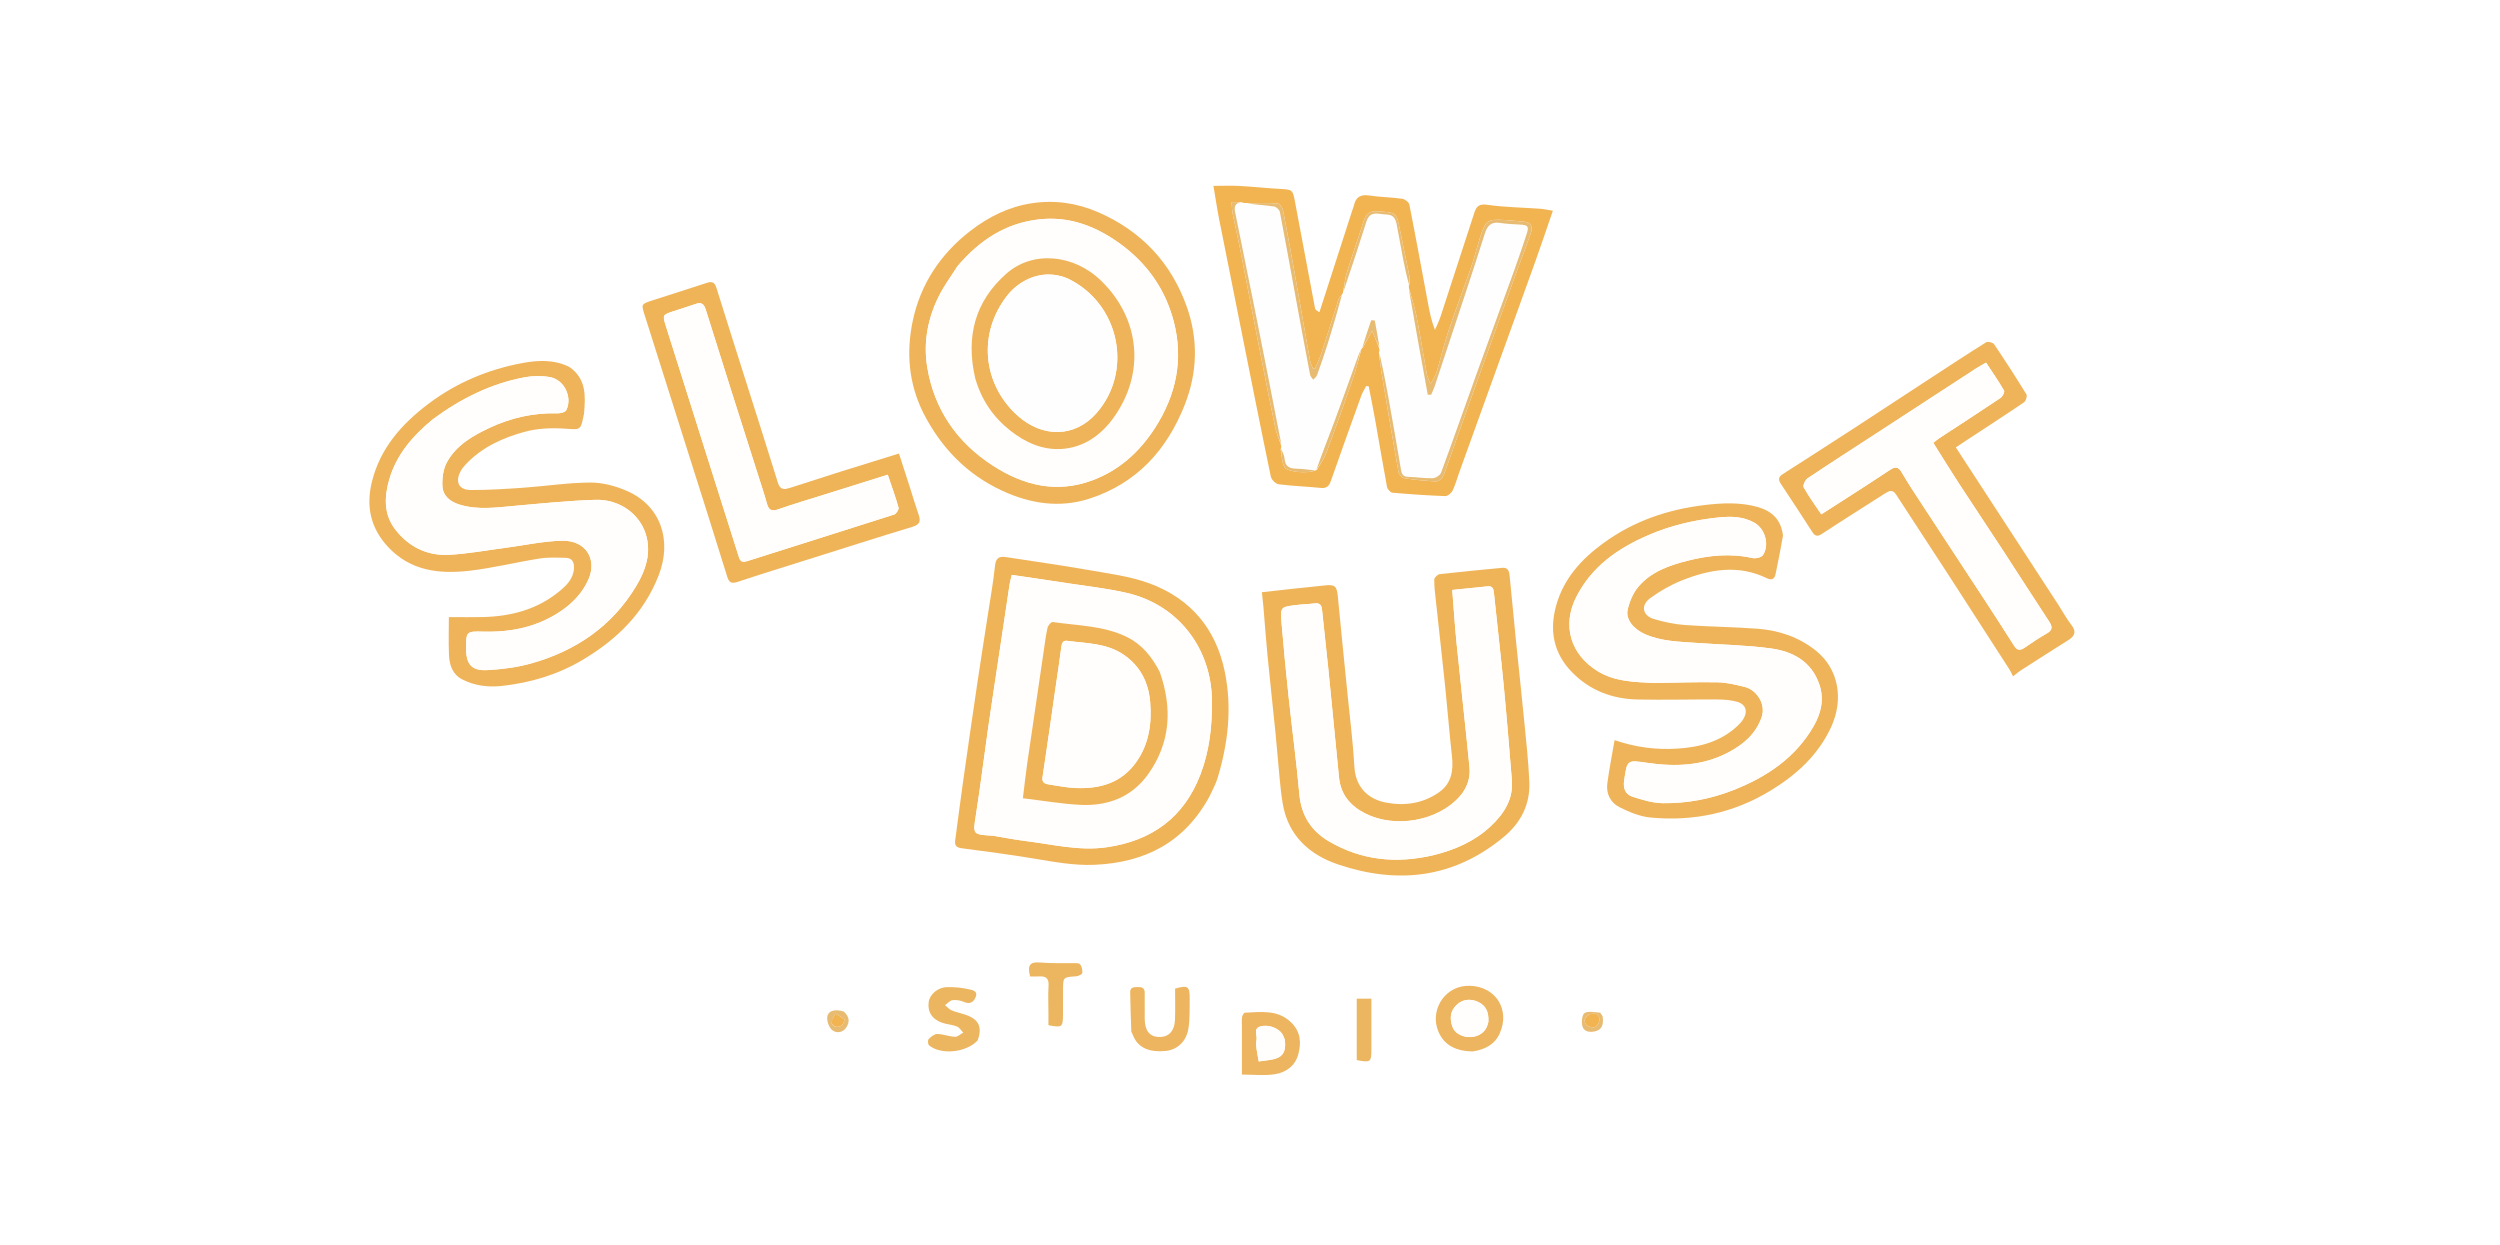
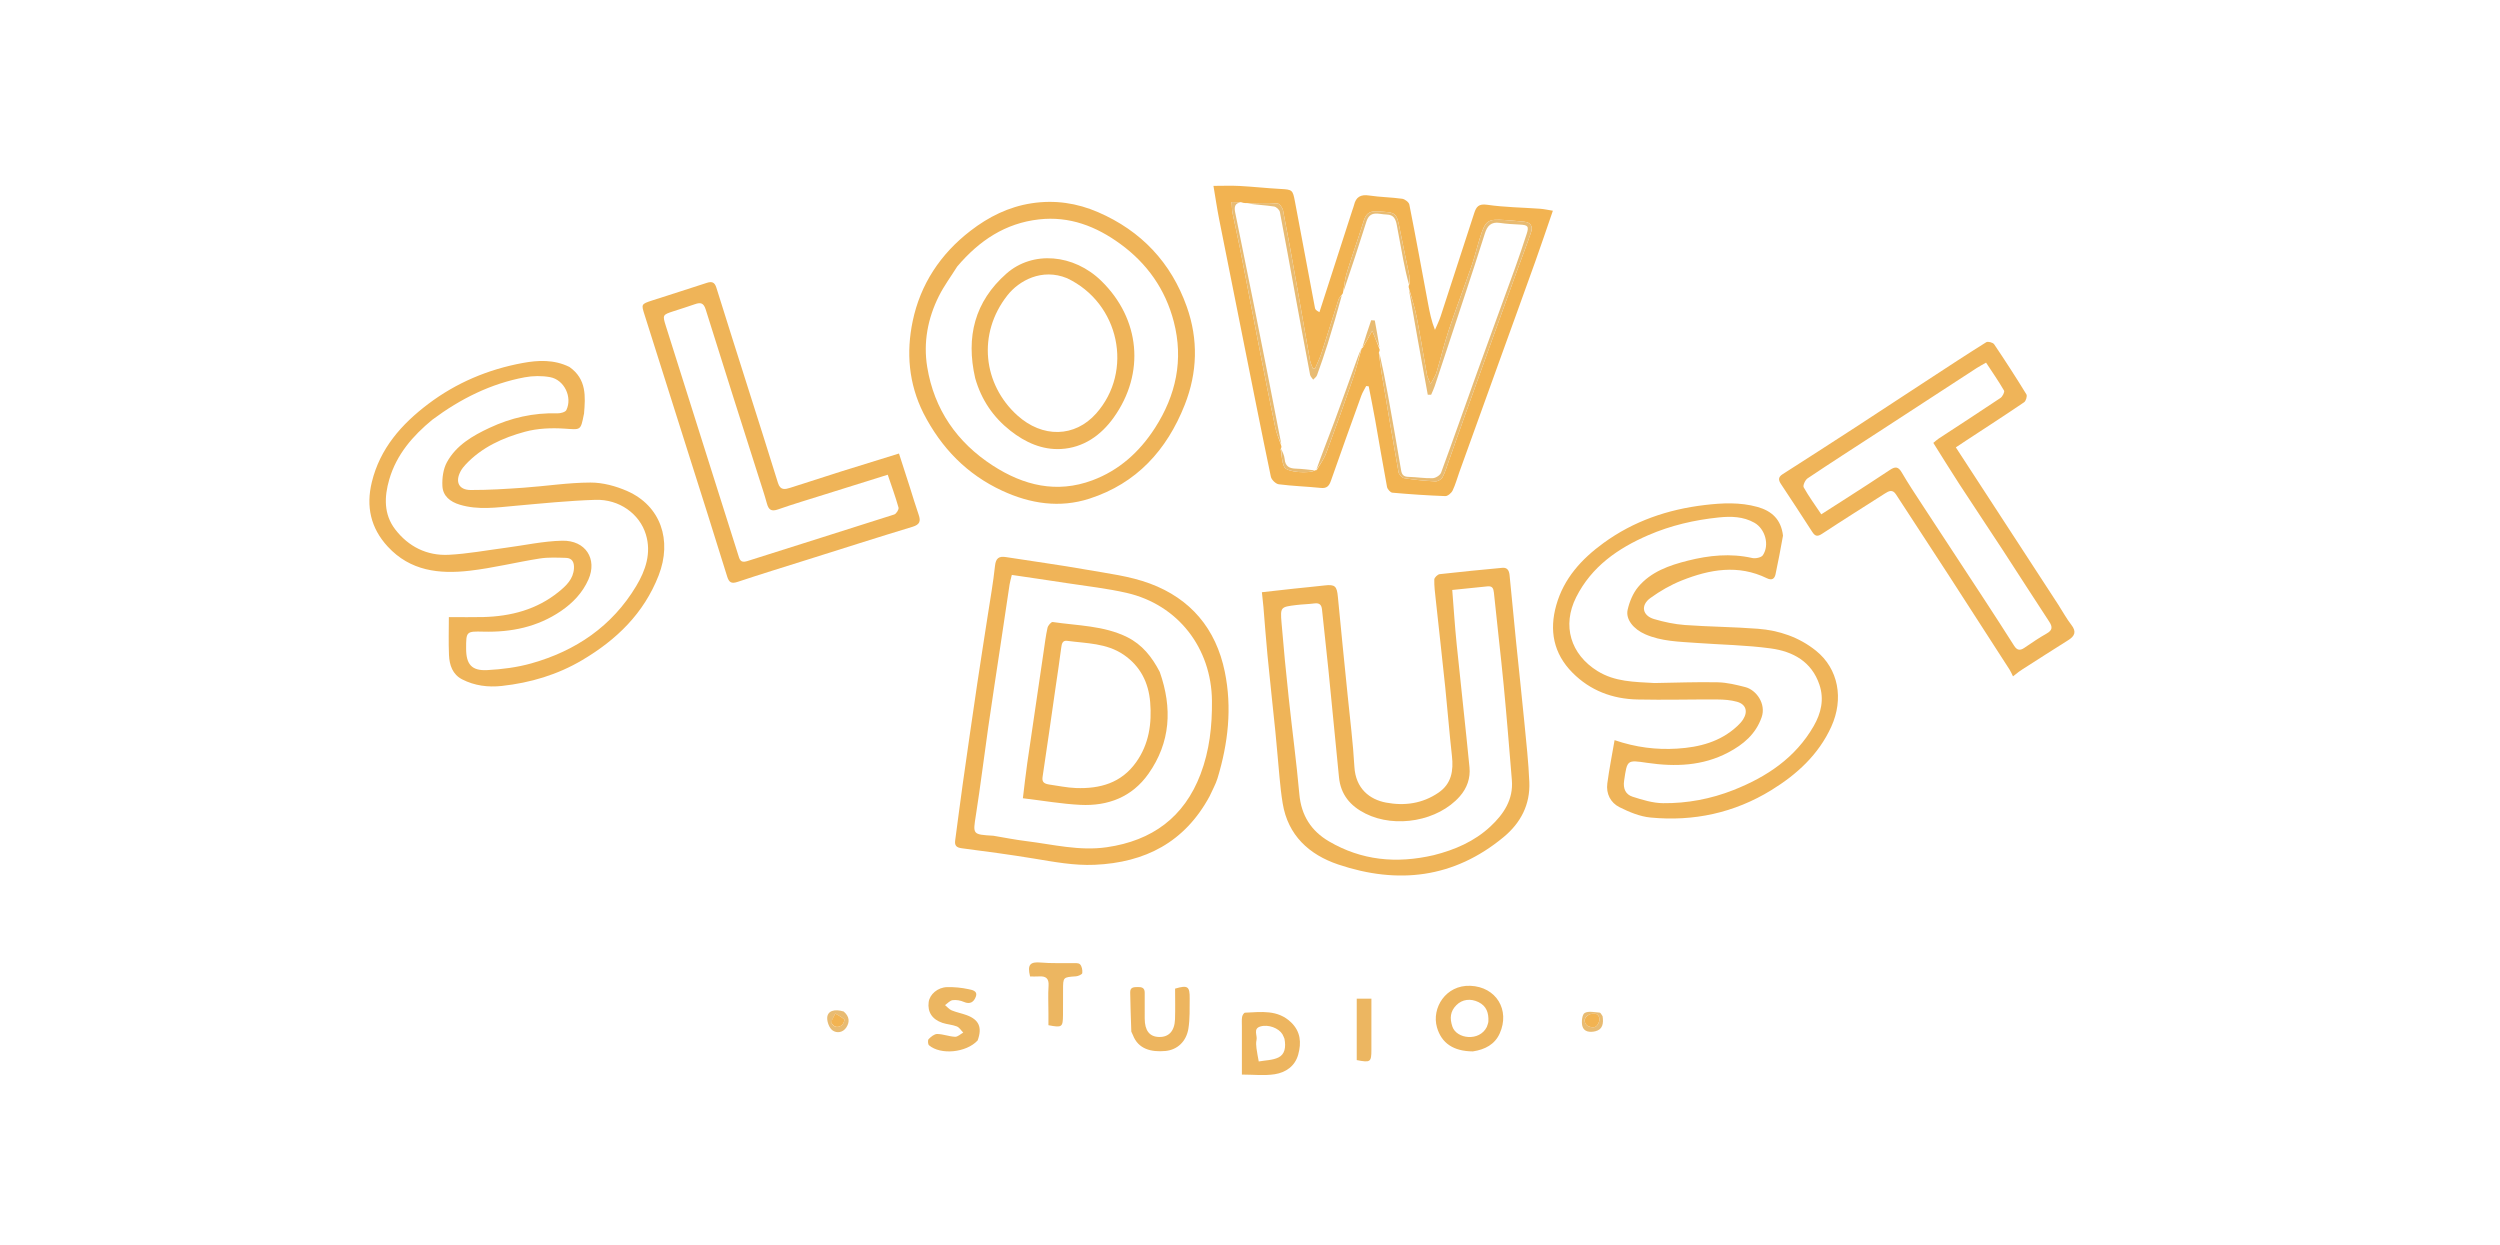
<svg xmlns="http://www.w3.org/2000/svg" version="1.1" id="Layer_1" x="0px" y="0px" width="1500" viewBox="0 0 1500 747" enable-background="new 0 0 1500 747" xml:space="preserve" height="747">
  <path fill="#F2B351" opacity="1" stroke="none" d=" M811.359,126.28   C811.784,124.956 812.185,124.031 812.411,123.066   C813.566,118.14 816.432,116.535 821.516,117.306   C828.064,118.299 834.753,118.343 841.317,119.258   C842.927,119.482 845.32,121.298 845.604,122.729   C849.533,142.547 853.148,162.427 856.862,182.287   C857.828,187.456 858.868,192.611 860.974,197.933   C862.111,195.251 863.447,192.634 864.352,189.875   C871.127,169.227 877.822,148.552 884.527,127.881   C885.76,124.078 887.179,122.119 892.282,122.86   C902.755,124.382 913.433,124.474 924.02,125.246   C926.399,125.419 928.751,125.965 931.722,126.435   C928.06,137.045 924.756,146.913 921.252,156.71   C914.16,176.545 906.955,196.34 899.804,216.154   C891.749,238.474 883.699,260.796 875.657,283.121   C874.31,286.863 873.289,290.757 871.566,294.313   C870.827,295.836 868.64,297.713 867.174,297.66   C856.571,297.28 845.974,296.553 835.404,295.61   C834.211,295.503 832.47,293.503 832.215,292.149   C829.705,278.8 827.497,265.395 825.116,252.022   C823.914,245.268 822.532,238.546 821.231,231.81   C820.724,231.742 820.216,231.675 819.708,231.607   C818.72,233.54 817.511,235.392 816.779,237.417   C810.635,254.413 804.521,271.421 798.55,288.478   C797.468,291.568 796.105,293.125 792.519,292.758   C784.109,291.899 775.631,291.649 767.255,290.569   C765.46,290.337 762.902,287.861 762.521,286.038   C756.697,258.141 751.174,230.181 745.586,202.234   C740.87,178.65 736.121,155.072 731.476,131.474   C730.201,124.995 729.246,118.454 728.073,111.523   C733.583,111.523 738.69,111.301 743.771,111.574   C751.894,112.01 759.992,112.923 768.116,113.356   C775.395,113.743 775.654,113.865 776.974,120.962   C780.943,142.295 784.964,163.619 789.01,184.938   C789.148,185.667 789.759,186.305 791.655,187.316   C798.188,167.098 804.721,146.88 811.359,126.28  M817.627,208.687   C819.488,205.368 821.348,202.048 823.335,198.503   C825.097,202.811 826.377,205.94 827.803,209.72   C827.804,210.165 827.804,210.61 827.301,211.638   C827.87,215.862 828.325,220.105 829.026,224.306   C832.308,243.963 835.598,263.619 839.104,283.236   C839.362,284.677 841.209,286.715 842.562,286.93   C848.749,287.912 855.015,288.527 861.274,288.831   C862.705,288.901 864.894,287.568 865.566,286.274   C867.211,283.105 868.201,279.592 869.406,276.2   C872.676,267.003 875.894,257.788 879.182,248.598   C884.47,233.814 889.79,219.043 895.11,204.27   C900.088,190.443 905.063,176.615 910.077,162.801   C912.925,154.955 915.998,147.188 918.664,139.282   C919.809,135.886 918.463,133.376 914.488,133.015   C910.699,132.672 906.914,132.284 903.12,132.026   C892.614,131.312 891.356,132.123 888.118,142.214   C886.297,147.889 884.951,153.723 883.002,159.351   C878.523,172.285 873.599,185.067 869.257,198.045   C866.441,206.459 864.413,215.133 861.849,223.635   C861.251,225.619 859.913,227.379 858.325,230.345   C857.199,227.526 856.421,226.235 856.171,224.848   C854.055,213.14 852.207,201.38 849.911,189.707   C848.797,184.039 846.897,178.526 845.193,172.3   C845.165,171.86 845.137,171.42 845.638,170.422   C845.655,168.791 845.953,167.105 845.644,165.538   C843.893,156.651 841.883,147.814 840.176,138.919   C837.913,127.13 837.976,127.491 826.315,126.818   C821.148,126.52 819.435,128.627 818.11,132.889   C814.947,143.059 811.347,153.094 808.19,163.266   C807.017,167.045 806.591,171.056 805.796,175.63   C805.681,176.058 805.566,176.486 804.819,177.113   C804.216,178.037 803.374,178.885 803.047,179.899   C799.618,190.558 796.337,201.265 792.86,211.907   C791.832,215.054 790.312,218.04 789.018,221.099   C788.585,221.088 788.152,221.077 787.719,221.065   C787.144,219.488 786.325,217.955 786.033,216.327   C783.163,200.307 780.414,184.265 777.563,168.241   C775.078,154.273 772.589,140.305 769.866,126.383   C769.544,124.739 767.823,122.195 766.594,122.1   C760.444,121.626 754.241,121.829 747.284,121.848   C746.513,121.8 745.743,121.751 744.36,121.245   C742.763,121.245 741.167,121.245 738.953,121.245   C739.156,123.76 739.122,125.893 739.531,127.937   C740.923,134.906 742.573,141.824 743.941,148.797   C748.012,169.544 751.962,190.316 756.025,211.065   C759.01,226.308 762.008,241.55 765.207,256.75   C765.949,260.278 767.531,263.63 768.841,267.707   C768.861,268.143 768.881,268.579 768.375,269.544   C769.051,273.15 769.051,277.081 770.593,280.268   C772.096,283.376 785.481,284.358 789.204,282.162   C789.204,282.162 789.376,282.161 790.056,282.061   C791.999,278.611 794.43,275.344 795.799,271.679   C801.286,256.985 806.552,242.205 811.671,227.378   C813.749,221.357 815.243,215.133 817,209   C817,209 817.003,209.002 817.627,208.687  z" />
  <path fill="#EFB459" opacity="1" stroke="none" d=" M1069.798,321.386   C1068.328,329.428 1066.957,337.051 1065.307,344.613   C1064.731,347.255 1063.144,348.413 1060.135,346.945   C1042.94,338.555 1025.836,341.604 1009.112,348.263   C1002.446,350.917 996.012,354.611 990.202,358.835   C984.21,363.19 985.444,369.394 992.463,371.449   C998.46,373.204 1004.71,374.552 1010.926,375.004   C1025.503,376.063 1040.154,376.135 1054.724,377.257   C1067.515,378.241 1079.466,382.296 1089.609,390.449   C1102.995,401.21 1106.433,419.239 1098.746,436.078   C1091.075,452.882 1078.052,464.711 1062.743,474.12   C1040.528,487.774 1016.101,493.006 990.266,490.515   C983.904,489.902 977.484,487.211 971.679,484.302   C966.328,481.621 963.572,476.243 964.389,470.059   C965.51,461.568 967.197,453.153 968.748,444.086   C981.537,448.448 993.814,449.95 1006.304,449.172   C1019.654,448.34 1032.203,445.109 1042.357,435.669   C1043.673,434.445 1044.956,433.095 1045.903,431.584   C1048.875,426.847 1047.563,422.566 1042.215,421.064   C1038.448,420.006 1034.37,419.711 1030.426,419.687   C1014.434,419.592 998.433,420.049 982.448,419.696   C967.501,419.365 954.137,414.385 943.435,403.561   C932.078,392.076 929.471,378.284 933.761,363.095   C938.297,347.035 948.901,335.429 962.072,325.835   C980.205,312.627 1000.648,305.652 1022.771,303.024   C1033.401,301.762 1043.953,301.251 1054.418,304.148   C1063.06,306.541 1068.678,311.67 1069.798,321.386  M992.696,409.82   C1005.344,409.624 1017.999,409.113 1030.637,409.379   C1036.182,409.496 1041.778,410.875 1047.2,412.265   C1053.694,413.93 1059.825,422.232 1056.973,430.384   C1053.428,440.517 1045.982,446.716 1036.94,451.488   C1021.535,459.619 1005.102,460.156 988.37,457.713   C976.15,455.929 976.337,455.787 974.465,468.446   C973.76,473.215 975.388,476.694 979.528,478.021   C985.448,479.918 991.682,481.842 997.801,481.908   C1012.322,482.063 1026.57,479.372 1040.111,474.016   C1059.998,466.15 1077.241,454.722 1088.212,435.65   C1092.669,427.903 1094.621,419.611 1091.636,410.772   C1086.945,396.88 1075.711,390.878 1062.557,389.067   C1047.791,387.033 1032.774,386.84 1017.873,385.752   C1007.453,384.99 996.911,384.858 987.086,380.546   C980.131,377.494 975.283,371.609 976.581,365.875   C977.67,361.063 979.752,355.969 982.866,352.224   C990.525,343.016 1001.631,339.174 1012.777,336.372   C1025.405,333.199 1038.285,331.858 1051.315,334.802   C1053.29,335.248 1056.753,334.549 1057.704,333.144   C1061.852,327.019 1059.115,317.302 1052.626,313.638   C1045.946,309.866 1038.589,309.713 1031.275,310.466   C1016.675,311.969 1002.452,315.259 988.952,321.112   C970.727,329.013 954.99,339.908 945.714,358.291   C937.097,375.368 942.371,392.677 958.558,402.671   C968.94,409.08 980.328,409.122 992.696,409.82  z" />
  <path fill="#EFB459" opacity="1" stroke="none" d=" M341.663,220.174   C352.041,227.482 351.279,237.878 350.408,248.305   C350.395,248.468 350.307,248.623 350.275,248.786   C348.362,258.534 348.409,257.817 338.639,257.178   C330.807,256.667 322.525,256.999 315.008,259.039   C301.708,262.65 289.096,268.318 279.354,278.733   C278.233,279.932 277.169,281.257 276.393,282.695   C272.947,289.084 275.255,293.978 282.424,294.005   C293.031,294.044 303.655,293.363 314.245,292.618   C327.613,291.678 340.952,289.565 354.308,289.531   C361.688,289.512 369.547,291.641 376.372,294.655   C396.405,303.502 403.413,324.136 395.185,345.265   C386.302,368.073 369.964,383.817 349.454,395.995   C334.499,404.874 318.224,409.686 301.069,411.569   C292.876,412.468 284.752,411.448 277.307,407.624   C271.49,404.636 269.649,399.008 269.394,393.022   C269.063,385.274 269.313,377.501 269.313,370.259   C277.105,370.259 283.504,370.397 289.896,370.233   C306.549,369.803 322.087,365.775 335.265,355.062   C339.736,351.427 344.031,347.404 344.384,340.954   C344.575,337.458 343.368,334.833 339.599,334.722   C334.341,334.568 328.977,334.296 323.821,335.108   C309.753,337.325 295.854,340.819 281.731,342.443   C263.597,344.528 246.17,342.634 232.65,327.964   C222.325,316.762 219.571,303.832 223.082,289.321   C227.988,269.046 240.962,254.432 257.028,242.312   C273.831,229.637 292.915,221.613 313.541,217.806   C322.768,216.102 332.366,215.583 341.663,220.174  M259.393,251.839   C247.651,261.52 237.924,272.682 233.561,287.654   C230.508,298.13 230.202,308.639 237.142,317.659   C245.093,327.993 256.172,333.534 269.23,332.879   C280.621,332.307 291.936,330.171 303.28,328.688   C314.615,327.206 325.922,324.678 337.282,324.421   C351.375,324.102 358.502,335.408 353.048,347.726   C349.521,355.691 343.664,361.814 336.538,366.657   C322.516,376.188 306.813,379.417 290.074,378.986   C279.689,378.718 279.683,378.944 279.676,389.138   C279.669,398.561 282.974,402.575 292.377,402.062   C301.236,401.578 310.26,400.434 318.776,398.036   C345.47,390.517 367.271,375.748 381.729,351.627   C387.353,342.244 390.937,331.855 387.519,320.646   C383.748,308.279 371.541,299.451 357.228,299.905   C341.145,300.415 325.089,302.057 309.047,303.493   C297.957,304.486 286.938,306.131 275.92,302.83   C270.096,301.086 265.728,297.618 265.439,291.602   C265.211,286.855 265.92,281.404 268.152,277.329   C273.726,267.154 283.536,261.461 293.737,256.693   C306.57,250.695 320.052,247.576 334.319,248.013   C336.19,248.07 339.2,247.309 339.817,246.028   C343.552,238.275 338.548,227.845 330.042,226.288   C325.095,225.382 319.689,225.462 314.734,226.395   C294.472,230.211 276.426,239.161 259.393,251.839  z" />
  <path fill="#EFB458" opacity="1" stroke="none" d=" M765.221,438.953   C763.614,423.342 761.964,408.204 760.484,393.05   C759.549,383.465 758.88,373.855 758.064,364.258   C757.828,361.489 757.495,358.729 757.14,355.333   C763.717,354.597 770.068,353.866 776.425,353.181   C782.508,352.525 788.605,351.986 794.682,351.271   C801.011,350.526 802.129,351.677 802.719,358.024   C804.559,377.831 806.648,397.616 808.612,417.412   C810.02,431.602 811.84,445.771 812.631,459.997   C813.366,473.225 821.872,479.722 831.613,481.553   C842.803,483.656 853.469,482.151 863.047,475.63   C870.944,470.255 872.157,462.413 871.161,453.56   C869.623,439.885 868.573,426.156 867.154,412.467   C865.326,394.827 863.321,377.206 861.43,359.573   C861.007,355.62 860.472,351.642 860.573,347.69   C860.602,346.554 862.578,344.635 863.825,344.491   C876.338,343.05 888.883,341.884 901.423,340.688   C904.507,340.394 905.484,342.513 905.735,345.016   C907.076,358.365 908.305,371.725 909.65,385.074   C911.278,401.235 913.062,417.38 914.628,433.547   C915.78,445.432 917.103,457.323 917.597,469.243   C918.155,482.698 912.499,493.686 902.177,502.24   C872.317,526.983 838.716,530.727 802.971,518.707   C785.505,512.833 772.754,501.229 769.603,481.983   C767.919,471.696 767.367,461.224 766.322,450.834   C765.939,447.032 765.607,443.225 765.221,438.953  M860.314,513.079   C872.896,509.899 884.611,504.868 894.207,495.935   C902.228,488.468 908.083,479.726 907.118,468.031   C905.548,449.022 904.035,430.007 902.204,411.023   C900.421,392.537 898.21,374.092 896.345,355.613   C896.076,352.943 895.361,351.521 892.508,351.816   C885.634,352.526 878.759,353.22 871.347,353.976   C872.237,365.085 872.899,375.649 873.963,386.172   C876.465,410.919 879.279,435.635 881.692,460.39   C882.323,466.869 880.253,472.856 875.832,477.87   C862.867,492.575 837.359,497.185 819.309,488.16   C810.181,483.596 804.393,476.756 803.387,466.287   C801.323,444.82 799.215,423.357 797.052,401.9   C795.837,389.847 794.434,377.812 793.209,365.76   C792.91,362.814 791.638,361.663 788.64,362.052   C785.018,362.521 781.344,362.579 777.718,363.025   C768.404,364.17 768.151,364.238 768.914,373.6   C770.141,388.642 771.628,403.665 773.226,418.672   C775.28,437.965 777.885,457.205 779.611,476.525   C780.747,489.252 786.705,498.57 797.377,504.818   C816.841,516.214 837.71,518.35 860.314,513.079  z" />
  <path fill="#EFB459" opacity="1" stroke="none" d=" M1235.031,362.917   C1237.74,367.13 1239.966,371.26 1242.807,374.912   C1245.982,378.993 1244.926,381.6 1240.959,384.087   C1231.835,389.806 1222.783,395.641 1213.708,401.438   C1212.179,402.416 1210.681,403.443 1207.793,405.81   C1207.121,404.471 1206.566,403.057 1205.76,401.805   C1193.745,383.127 1181.729,364.45 1169.645,345.816   C1159.006,329.41 1148.26,313.073 1137.613,296.672   C1135.507,293.428 1133.32,294.578 1130.891,296.134   C1118.322,304.183 1105.656,312.085 1093.198,320.302   C1090.285,322.224 1088.954,321.637 1087.276,319.022   C1081.1,309.4 1074.81,299.851 1068.507,290.311   C1066.954,287.96 1066.924,286.213 1069.545,284.539   C1083.926,275.352 1098.276,266.117 1112.584,256.818   C1127.442,247.162 1142.233,237.402 1157.069,227.711   C1168.591,220.184 1180.089,212.616 1191.759,205.326   C1192.749,204.707 1195.767,205.503 1196.482,206.561   C1203.156,216.439 1209.621,226.462 1215.849,236.626   C1216.45,237.606 1215.567,240.6 1214.477,241.341   C1202.976,249.161 1191.293,256.712 1179.662,264.341   C1177.741,265.601 1175.831,266.877 1173.496,268.425   C1194.065,300.021 1214.442,331.322 1235.031,362.917  M1107.567,299.125   C1116.364,293.427 1125.226,287.826 1133.923,281.977   C1137.078,279.854 1138.945,279.863 1141.027,283.437   C1144.953,290.178 1149.291,296.683 1153.562,303.218   C1165.913,322.115 1178.337,340.964 1190.689,359.861   C1196.674,369.016 1202.608,378.205 1208.465,387.442   C1210.175,390.139 1211.952,390.517 1214.584,388.724   C1218.972,385.733 1223.371,382.721 1227.99,380.115   C1231.537,378.114 1231.614,376.158 1229.508,372.958   C1220.112,358.678 1210.939,344.251 1201.595,329.937   C1192.971,316.724 1184.172,303.625 1175.565,290.401   C1170.317,282.337 1165.286,274.131 1159.998,265.737   C1161.227,264.74 1162.166,263.833 1163.239,263.13   C1175.599,255.024 1188.021,247.01 1200.291,238.769   C1201.516,237.946 1202.9,235.179 1202.42,234.349   C1199.137,228.67 1195.376,223.267 1191.64,217.579   C1189.426,218.852 1187.658,219.76 1186,220.838   C1166.22,233.693 1146.459,246.577 1126.687,259.445   C1112.62,268.599 1098.488,277.658 1084.552,287.008   C1083.12,287.968 1081.61,291.306 1082.211,292.385   C1085.255,297.849 1088.986,302.931 1092.771,308.589   C1097.8,305.356 1102.368,302.419 1107.567,299.125  z" />
  <path fill="#EFB458" opacity="1" stroke="none" d=" M412.576,270.547   C403.876,243.132 395.355,216.075 386.784,189.034   C384.728,182.55 384.618,182.469 391.294,180.278   C402.164,176.71 413.117,173.39 423.965,169.756   C427.225,168.663 428.809,169.349 429.843,172.667   C436.055,192.602 442.398,212.495 448.697,232.402   C454.751,251.531 460.885,270.636 466.799,289.808   C468.205,294.364 471.091,293.64 474.226,292.648   C484.497,289.396 494.728,286.016 505.003,282.775   C516.183,279.249 527.394,275.823 539.386,272.108   C541.665,279.166 543.79,285.71 545.889,292.263   C547.661,297.79 549.279,303.371 551.197,308.846   C552.568,312.758 551.847,314.765 547.488,316.086   C526.242,322.528 505.095,329.296 483.917,335.965   C470.158,340.298 456.364,344.53 442.68,349.091   C438.97,350.327 437.454,349.652 436.286,345.873   C428.551,320.85 420.609,295.891 412.576,270.547  M494.365,296.818   C485.185,299.726 475.937,302.437 466.858,305.631   C462.842,307.043 461.182,305.929 460.139,302.094   C458.662,296.661 456.846,291.32 455.142,285.951   C444.541,252.547 433.849,219.171 423.429,185.71   C422.141,181.574 420.23,181.355 416.866,182.546   C412.638,184.043 408.34,185.342 404.079,186.744   C397.565,188.886 397.42,188.939 399.522,195.636   C408.768,225.089 418.105,254.514 427.412,283.948   C432.568,300.253 437.723,316.559 442.896,332.86   C443.704,335.408 444.135,338 448.209,336.7   C477.633,327.31 507.126,318.136 536.535,308.696   C537.771,308.299 539.423,305.667 539.116,304.569   C537.298,298.059 534.959,291.694 532.644,284.834   C519.8,288.87 507.469,292.746 494.365,296.818  z" />
  <path fill="#F0B458" opacity="1" stroke="none" d=" M725.744,477.776   C710.789,505.404 687.079,517.55 656.816,518.879   C644.428,519.422 632.436,517.131 620.336,515.136   C605.972,512.769 591.533,510.836 577.094,508.962   C573.853,508.542 572.678,507.375 573.112,504.207   C574.641,493.044 576.019,481.859 577.598,470.704   C580.452,450.543 583.362,430.389 586.341,410.247   C588.352,396.652 590.534,383.082 592.614,369.498   C594.141,359.523 595.933,349.574 596.997,339.549   C597.499,334.824 599.376,333.588 603.672,334.266   C619.7,336.795 635.793,338.953 651.766,341.785   C664.604,344.061 677.855,345.63 689.95,350.127   C714.336,359.194 729.569,377.197 734.874,403.037   C739.33,424.741 736.867,446.007 730.519,466.959   C729.42,470.585 727.451,473.947 725.744,477.776  M596.026,501.448   C602.553,502.532 609.052,503.848 615.614,504.655   C631.707,506.634 647.596,510.726 664.091,508.336   C691.274,504.398 710.498,490.373 720.329,464.505   C725.698,450.38 727.328,435.583 727.174,420.455   C726.853,388.83 706.845,362.845 676.045,355.746   C664.287,353.036 652.201,351.738 640.25,349.888   C629.327,348.196 618.385,346.628 607.091,344.952   C606.557,347.193 606.018,348.911 605.751,350.67   C603.883,362.953 602.077,375.246 600.239,387.534   C597.814,403.754 595.303,419.961 592.968,436.193   C590.444,453.744 588.313,471.355 585.568,488.871   C583.708,500.744 583.367,500.691 596.026,501.448  z" />
  <path fill="#EFB459" opacity="1" stroke="none" d=" M554.091,247.968   C545.126,230.081 543.707,211.353 547.614,192.684   C552.24,170.58 564.221,152.418 582.259,138.508   C593.19,130.077 605.148,124.089 618.999,121.963   C632.903,119.829 646.202,121.818 658.902,127.329   C684.726,138.535 702.662,157.523 712.072,184.039   C719.04,203.675 718.5,223.517 710.825,242.942   C700.103,270.083 681.94,290.052 653.684,299.188   C635.813,304.967 618.194,302.246 601.346,294.448   C580.207,284.663 564.839,268.888 554.091,247.968  M574.337,159.894   C570.644,165.78 566.461,171.42 563.358,177.602   C556.627,191.015 553.916,205.545 556.338,220.265   C560.517,245.665 574.122,265.402 595.72,279.368   C614.184,291.306 633.991,296.164 655.385,288.206   C671.526,282.203 683.747,271.113 692.976,256.788   C705.622,237.158 710.216,215.894 704.27,192.993   C699.247,173.65 688.36,158.152 672.203,146.367   C657.628,135.736 641.653,129.569 623.323,131.647   C603.243,133.923 587.629,144.244 574.337,159.894  z" />
  <path fill="#EDB55F" opacity="1" stroke="none" d=" M883.715,630.843   C872.078,630.747 864.905,625.936 862.169,616.384   C858.875,604.88 867.402,590.888 882.22,591.482   C897.732,592.103 906.153,606.033 899.819,620.089   C896.872,626.63 891.072,629.729 883.715,630.843  M892.089,616.17   C892.416,615.061 892.977,613.963 893.031,612.841   C893.265,607.884 892.003,603.659 887.094,601.259   C882.384,598.956 877.35,599.52 873.796,603.115   C870.148,606.803 869.735,610.928 871.419,615.925   C873.957,623.463 887.69,625.045 892.089,616.17  z" />
  <path fill="#EDB55F" opacity="1" stroke="none" d=" M745.134,616.106   C745.15,613.796 744.97,611.937 745.259,610.154   C745.414,609.202 746.348,607.641 746.985,607.613   C756.69,607.196 766.642,605.657 774.683,613.447   C780.41,618.996 780.884,625.648 778.93,632.725   C776.988,639.76 771.431,643.492 764.871,644.532   C758.645,645.519 752.14,644.744 745.132,644.744   C745.132,635.098 745.132,625.843 745.134,616.106  M770.689,623.291   C770.289,622.381 769.979,621.415 769.471,620.569   C767.244,616.859 760.994,614.464 756.215,615.894   C751.658,617.258 754.558,621.251 753.913,623.993   C753.542,625.568 753.685,627.323 753.887,628.96   C754.214,631.615 754.78,634.24 755.245,636.878   C759.199,636.156 763.514,636.186 767.012,634.51   C770.93,632.633 771.643,628.32 770.689,623.291  z" />
  <path fill="#ECB661" opacity="1" stroke="none" d=" M586.573,624.282   C579.738,631.648 564.386,633.105 557.417,627.173   C556.72,626.581 556.575,624.086 557.183,623.468   C558.576,622.054 560.606,620.365 562.353,620.392   C565.922,620.446 569.458,621.914 573.04,622.071   C574.637,622.141 576.311,620.452 577.951,619.561   C576.682,618.288 575.631,616.47 574.098,615.861   C571.371,614.778 568.273,614.663 565.472,613.722   C559.272,611.638 556.44,607.195 557.201,601.285   C557.8,596.624 562.59,592.399 568.289,592.275   C572.554,592.183 576.919,592.586 581.078,593.501   C583.009,593.925 586.858,594.38 585.465,598.087   C584.329,601.111 582.088,602.824 578.329,601.152   C576.297,600.249 573.772,599.814 571.591,600.099   C569.968,600.311 568.54,602.018 567.025,603.059   C568.336,604.141 569.49,605.605 570.991,606.224   C573.883,607.417 577.024,607.993 579.97,609.074   C587.398,611.798 589.467,616.446 586.573,624.282  z" />
  <path fill="#EDB55F" opacity="1" stroke="none" d=" M678.787,618.961   C678.45,610.896 678.295,603.19 678.115,595.485   C678.039,592.252 680.286,592.285 682.541,592.227   C684.96,592.165 686.859,592.585 686.824,595.661   C686.765,600.82 686.803,605.981 686.827,611.14   C686.861,618.369 689.701,622.02 695.382,622.185   C701.269,622.357 704.771,618.651 705.009,611.513   C705.214,605.375 705.052,599.225 705.052,593.179   C712.677,590.947 713.902,591.77 713.814,599.226   C713.743,605.193 713.983,611.249 713.052,617.101   C711.809,624.906 706.378,629.944 699.202,630.592   C690.674,631.363 682.983,629.445 679.779,621.134   C679.541,620.515 679.234,619.924 678.787,618.961  z" />
  <path fill="#ECB661" opacity="1" stroke="none" d=" M629.061,607.916   C629.057,602.114 628.774,596.779 629.135,591.488   C629.448,586.898 627.394,585.573 623.312,585.854   C621.525,585.977 619.724,585.875 618.055,585.875   C616.266,578.745 618.084,576.933 624.598,577.531   C630.616,578.083 636.711,577.76 642.77,577.891   C644.555,577.93 646.937,577.569 647.957,578.537   C649.129,579.65 649.564,582.088 649.368,583.845   C649.278,584.652 646.954,585.698 645.585,585.794   C637.845,586.331 637.842,586.244 637.835,594.03   C637.831,599.014 637.842,603.997 637.801,608.981   C637.74,616.33 637.238,616.7 629.06,615.12   C629.06,612.959 629.06,610.681 629.061,607.916  z" />
  <path fill="#ECB661" opacity="1" stroke="none" d=" M822.844,609.057   C822.843,616.345 822.852,623.145 822.838,629.944   C822.823,637.264 822.29,637.666 814.042,636.053   C814.042,624.055 814.042,611.92 814.042,599.185   C817.099,599.185 819.74,599.185 822.844,599.185   C822.844,602.649 822.844,605.608 822.844,609.057  z" />
  <path fill="#E8BB72" opacity="1" stroke="none" d=" M506.216,606.907   C509.628,609.849 509.968,613.083 507.83,616.413   C505.768,619.626 502.051,620.054 499.535,618.242   C497.605,616.852 496.268,613.33 496.32,610.789   C496.405,606.622 500.551,605.133 506.216,606.907  M498.853,613.694   C500.319,616.617 502.71,616.718 505.027,615.196   C505.974,614.573 506.906,611.995 506.558,611.666   C505.024,610.215 503.021,609.259 501.188,608.124   C500.295,609.753 499.402,611.381 498.853,613.694  z" />
  <path fill="#E8BB72" opacity="1" stroke="none" d=" M961.551,609.719   C962.22,614.033 961.65,617.669 957.209,618.756   C954.099,619.517 950.299,619.258 949.383,615.536   C948.78,613.087 949.27,608.678 950.802,607.791   C953.089,606.466 956.732,607.375 959.784,607.567   C960.359,607.603 960.867,608.728 961.551,609.719  M953.386,608.83   C950.466,610.24 950.1,612.817 951.826,614.883   C952.813,616.064 955.786,616.755 957.149,616.123   C958.523,615.487 959.903,612.82 959.692,611.256   C959.312,608.426 956.991,607.354 953.386,608.83  z" />
-   <path fill="#FFFEFE" opacity="1" stroke="none" d=" M805.45,176.914   C805.566,176.486 805.681,176.058 806.109,175.088   C810.899,160.714 815.473,146.912 819.814,133.037   C822.044,125.911 827.368,128.644 831.994,128.718   C836.346,128.788 837.469,131.657 838.104,135.175   C839.334,141.999 840.585,148.819 841.91,155.624   C842.91,160.756 844.038,165.863 845.11,170.98   C845.137,171.42 845.165,171.86 845.188,173.032   C849.008,194.789 852.832,215.815 856.657,236.84   C857.332,236.846 858.006,236.852 858.681,236.858   C859.406,235.134 860.249,233.449 860.838,231.679   C866.859,213.59 872.862,195.495 878.822,177.385   C882.914,164.953 887.016,152.524 890.934,140.037   C892.367,135.472 894.713,132.966 899.87,133.738   C903.791,134.324 907.777,134.548 911.744,134.74   C916.781,134.984 917.5,135.736 915.988,140.387   C913.735,147.316 911.417,154.229 908.941,161.081   C901.391,181.972 893.694,202.81 886.163,223.708   C878.973,243.662 871.999,263.694 864.655,283.59   C864.074,285.164 861.374,286.857 859.603,286.919   C854.819,287.086 850.008,286.225 845.201,286.125   C842.315,286.065 841.132,285.023 840.655,282.164   C838.178,267.321 835.566,252.5 832.899,237.69   C831.297,228.794 829.509,219.932 827.805,211.055   C827.804,210.61 827.804,210.165 827.809,208.983   C826.835,202.925 825.856,197.605 824.876,192.285   C824.155,192.238 823.434,192.191 822.713,192.144   C820.81,197.764 818.906,203.383 817.003,209.002   C817.003,209.002 817,209 816.689,209.178   C815.452,211.983 814.546,214.618 813.599,217.237   C809.279,229.188 805.028,241.164 800.596,253.072   C796.971,262.811 793.124,272.468 789.376,282.161   C789.376,282.161 789.204,282.162 788.739,282.12   C784.664,281.764 781.057,281.282 777.441,281.181   C773.566,281.074 771.196,279.769 770.802,275.51   C770.597,273.305 769.561,271.178 768.901,269.015   C768.881,268.579 768.861,268.143 768.867,266.974   C763.413,238.63 757.958,211.016 752.442,183.413   C748.711,164.742 744.907,146.086 741.101,127.43   C740.425,124.118 740.928,121.752 744.972,121.703   C745.743,121.751 746.513,121.8 747.948,122.124   C753.893,122.857 759.205,123.11 764.434,123.907   C765.773,124.111 767.667,125.875 767.923,127.19   C771.14,143.767 774.087,160.395 777.138,177.005   C780.067,192.953 783.011,208.9 786.045,224.829   C786.249,225.901 787.263,226.818 787.9,227.808   C788.689,226.927 789.838,226.176 790.208,225.145   C792.449,218.907 794.634,212.643 796.607,206.315   C799.652,196.545 802.512,186.717 805.45,176.914  z" />
  <path fill="#E8BB72" opacity="1" stroke="none" d=" M827.553,211.347   C829.509,219.932 831.297,228.794 832.899,237.69   C835.566,252.5 838.178,267.321 840.655,282.164   C841.132,285.023 842.315,286.065 845.201,286.125   C850.008,286.225 854.819,287.086 859.603,286.919   C861.374,286.857 864.074,285.164 864.655,283.59   C871.999,263.694 878.973,243.662 886.163,223.708   C893.694,202.81 901.391,181.972 908.941,161.081   C911.417,154.229 913.735,147.316 915.988,140.387   C917.5,135.736 916.781,134.984 911.744,134.74   C907.777,134.548 903.791,134.324 899.87,133.738   C894.713,132.966 892.367,135.472 890.934,140.037   C887.016,152.524 882.914,164.953 878.822,177.385   C872.862,195.495 866.859,213.59 860.838,231.679   C860.249,233.449 859.406,235.134 858.681,236.858   C858.006,236.852 857.332,236.846 856.657,236.84   C852.832,215.815 849.008,194.789 845.268,173.353   C846.897,178.526 848.797,184.039 849.911,189.707   C852.207,201.38 854.055,213.14 856.171,224.848   C856.421,226.235 857.199,227.526 858.325,230.345   C859.913,227.379 861.251,225.619 861.849,223.635   C864.413,215.133 866.441,206.459 869.257,198.045   C873.599,185.067 878.523,172.285 883.002,159.351   C884.951,153.723 886.297,147.889 888.118,142.214   C891.356,132.123 892.614,131.312 903.12,132.026   C906.914,132.284 910.699,132.672 914.488,133.015   C918.463,133.376 919.809,135.886 918.664,139.282   C915.998,147.188 912.925,154.955 910.077,162.801   C905.063,176.615 900.088,190.443 895.11,204.27   C889.79,219.043 884.47,233.814 879.182,248.598   C875.894,257.788 872.676,267.003 869.406,276.2   C868.201,279.592 867.211,283.105 865.566,286.274   C864.894,287.568 862.705,288.901 861.274,288.831   C855.015,288.527 848.749,287.912 842.562,286.93   C841.209,286.715 839.362,284.677 839.104,283.236   C835.598,263.619 832.308,243.963 829.026,224.306   C828.325,220.105 827.87,215.862 827.553,211.347  z" />
  <path fill="#E8BB72" opacity="1" stroke="none" d=" M805.135,177.013   C802.512,186.717 799.652,196.545 796.607,206.315   C794.634,212.643 792.449,218.907 790.208,225.145   C789.838,226.176 788.689,226.927 787.9,227.808   C787.263,226.818 786.249,225.901 786.045,224.829   C783.011,208.9 780.067,192.953 777.138,177.005   C774.087,160.395 771.14,143.767 767.923,127.19   C767.667,125.875 765.773,124.111 764.434,123.907   C759.205,123.11 753.893,122.857 748.334,122.097   C754.241,121.829 760.444,121.626 766.594,122.1   C767.823,122.195 769.544,124.739 769.866,126.383   C772.589,140.305 775.078,154.273 777.563,168.241   C780.414,184.265 783.163,200.307 786.033,216.327   C786.325,217.955 787.144,219.488 787.719,221.065   C788.152,221.077 788.585,221.088 789.018,221.099   C790.312,218.04 791.832,215.054 792.86,211.907   C796.337,201.265 799.618,190.558 803.047,179.899   C803.374,178.885 804.216,178.037 805.135,177.013  z" />
  <path fill="#E8BB72" opacity="1" stroke="none" d=" M744.666,121.474   C740.928,121.752 740.425,124.118 741.101,127.43   C744.907,146.086 748.711,164.742 752.442,183.413   C757.958,211.016 763.413,238.63 768.81,266.651   C767.531,263.63 765.949,260.278 765.207,256.75   C762.008,241.55 759.01,226.308 756.025,211.065   C751.962,190.316 748.012,169.544 743.941,148.797   C742.573,141.824 740.923,134.906 739.531,127.937   C739.122,125.893 739.156,123.76 738.953,121.245   C741.167,121.245 742.763,121.245 744.666,121.474  z" />
  <path fill="#E8BB72" opacity="1" stroke="none" d=" M845.374,170.701   C844.038,165.863 842.91,160.756 841.91,155.624   C840.585,148.819 839.334,141.999 838.104,135.175   C837.469,131.657 836.346,128.788 831.994,128.718   C827.368,128.644 822.044,125.911 819.814,133.037   C815.473,146.912 810.899,160.714 806.123,174.754   C806.591,171.056 807.017,167.045 808.19,163.266   C811.347,153.094 814.947,143.059 818.11,132.889   C819.435,128.627 821.148,126.52 826.315,126.818   C837.976,127.491 837.913,127.13 840.176,138.919   C841.883,147.814 843.893,156.651 845.644,165.538   C845.953,167.105 845.655,168.791 845.374,170.701  z" />
  <path fill="#E8BB72" opacity="1" stroke="none" d=" M789.716,282.111   C793.124,272.468 796.971,262.811 800.596,253.072   C805.028,241.164 809.279,229.188 813.599,217.237   C814.546,214.618 815.452,211.983 816.69,209.179   C815.243,215.133 813.749,221.357 811.671,227.378   C806.552,242.205 801.286,256.985 795.799,271.679   C794.43,275.344 791.999,278.611 789.716,282.111  z" />
  <path fill="#E8BB72" opacity="1" stroke="none" d=" M817.315,208.845   C818.906,203.383 820.81,197.764 822.713,192.144   C823.434,192.191 824.155,192.238 824.876,192.285   C825.856,197.605 826.835,202.925 827.736,208.657   C826.377,205.94 825.097,202.811 823.335,198.503   C821.348,202.048 819.488,205.368 817.315,208.845  z" />
  <path fill="#E8BB72" opacity="1" stroke="none" d=" M768.638,269.279   C769.561,271.178 770.597,273.305 770.802,275.51   C771.196,279.769 773.566,281.074 777.441,281.181   C781.057,281.282 784.664,281.764 788.69,282.19   C785.481,284.358 772.096,283.376 770.593,280.268   C769.051,277.081 769.051,273.15 768.638,269.279  z" />
-   <path fill="#FFFEFC" opacity="1" stroke="none" d=" M992.222,409.817   C980.328,409.122 968.94,409.08 958.558,402.671   C942.371,392.677 937.097,375.368 945.714,358.291   C954.99,339.908 970.727,329.013 988.952,321.112   C1002.452,315.259 1016.675,311.969 1031.275,310.466   C1038.589,309.713 1045.946,309.866 1052.626,313.638   C1059.115,317.302 1061.852,327.019 1057.704,333.144   C1056.753,334.549 1053.29,335.248 1051.315,334.802   C1038.285,331.858 1025.405,333.199 1012.777,336.372   C1001.631,339.174 990.525,343.016 982.866,352.224   C979.752,355.969 977.67,361.063 976.581,365.875   C975.283,371.609 980.131,377.494 987.086,380.546   C996.911,384.858 1007.453,384.99 1017.873,385.752   C1032.774,386.84 1047.791,387.033 1062.557,389.067   C1075.711,390.878 1086.945,396.88 1091.636,410.772   C1094.621,419.611 1092.669,427.903 1088.212,435.65   C1077.241,454.722 1059.998,466.15 1040.111,474.016   C1026.57,479.372 1012.322,482.063 997.801,481.908   C991.682,481.842 985.448,479.918 979.528,478.021   C975.388,476.694 973.76,473.215 974.465,468.446   C976.337,455.787 976.15,455.929 988.37,457.713   C1005.102,460.156 1021.535,459.619 1036.94,451.488   C1045.982,446.716 1053.428,440.517 1056.973,430.384   C1059.825,422.232 1053.694,413.93 1047.2,412.265   C1041.778,410.875 1036.182,409.496 1030.637,409.379   C1017.999,409.113 1005.344,409.624 992.222,409.817  z" />
-   <path fill="#FFFEFD" opacity="1" stroke="none" d=" M259.652,251.593   C276.426,239.161 294.472,230.211 314.734,226.395   C319.689,225.462 325.095,225.382 330.042,226.288   C338.548,227.845 343.552,238.275 339.817,246.028   C339.2,247.309 336.19,248.07 334.319,248.013   C320.052,247.576 306.57,250.695 293.737,256.693   C283.536,261.461 273.726,267.154 268.152,277.329   C265.92,281.404 265.211,286.855 265.439,291.602   C265.728,297.618 270.096,301.086 275.92,302.83   C286.938,306.131 297.957,304.486 309.047,303.493   C325.089,302.057 341.145,300.415 357.228,299.905   C371.541,299.451 383.748,308.279 387.519,320.646   C390.937,331.855 387.353,342.244 381.729,351.627   C367.271,375.748 345.47,390.517 318.776,398.036   C310.26,400.434 301.236,401.578 292.377,402.062   C282.974,402.575 279.669,398.561 279.676,389.138   C279.683,378.944 279.689,378.718 290.074,378.986   C306.813,379.417 322.516,376.188 336.538,366.657   C343.664,361.814 349.521,355.691 353.048,347.726   C358.502,335.408 351.375,324.102 337.282,324.421   C325.922,324.678 314.615,327.206 303.28,328.688   C291.936,330.171 280.621,332.307 269.23,332.879   C256.172,333.534 245.093,327.993 237.142,317.659   C230.202,308.639 230.508,298.13 233.561,287.654   C237.924,272.682 247.651,261.52 259.652,251.593  z" />
-   <path fill="#FFFEFC" opacity="1" stroke="none" d=" M859.898,513.108   C837.71,518.35 816.841,516.214 797.377,504.818   C786.705,498.57 780.747,489.252 779.611,476.525   C777.885,457.205 775.28,437.965 773.226,418.672   C771.628,403.665 770.141,388.642 768.914,373.6   C768.151,364.238 768.404,364.17 777.718,363.025   C781.344,362.579 785.018,362.521 788.64,362.052   C791.638,361.663 792.91,362.814 793.209,365.76   C794.434,377.812 795.837,389.847 797.052,401.9   C799.215,423.357 801.323,444.82 803.387,466.287   C804.393,476.756 810.181,483.596 819.309,488.16   C837.359,497.185 862.867,492.575 875.832,477.87   C880.253,472.856 882.323,466.869 881.692,460.39   C879.279,435.635 876.465,410.919 873.963,386.172   C872.899,375.649 872.237,365.085 871.347,353.976   C878.759,353.22 885.634,352.526 892.508,351.816   C895.361,351.521 896.076,352.943 896.345,355.613   C898.21,374.092 900.421,392.537 902.204,411.023   C904.035,430.007 905.548,449.022 907.118,468.031   C908.083,479.726 902.228,488.468 894.207,495.935   C884.611,504.868 872.896,509.899 859.898,513.108  z" />
-   <path fill="#FFFEFD" opacity="1" stroke="none" d=" M1107.251,299.304   C1102.368,302.419 1097.8,305.356 1092.771,308.589   C1088.986,302.931 1085.255,297.849 1082.211,292.385   C1081.61,291.306 1083.12,287.968 1084.552,287.008   C1098.488,277.658 1112.62,268.599 1126.687,259.445   C1146.459,246.577 1166.22,233.693 1186,220.838   C1187.658,219.76 1189.426,218.852 1191.64,217.579   C1195.376,223.267 1199.137,228.67 1202.42,234.349   C1202.9,235.179 1201.516,237.946 1200.291,238.769   C1188.021,247.01 1175.599,255.024 1163.239,263.13   C1162.166,263.833 1161.227,264.74 1159.998,265.737   C1165.286,274.131 1170.317,282.337 1175.565,290.401   C1184.172,303.625 1192.971,316.724 1201.595,329.937   C1210.939,344.251 1220.112,358.678 1229.508,372.958   C1231.614,376.158 1231.537,378.114 1227.99,380.115   C1223.371,382.721 1218.972,385.733 1214.584,388.724   C1211.952,390.517 1210.175,390.139 1208.465,387.442   C1202.608,378.205 1196.674,369.016 1190.689,359.861   C1178.337,340.964 1165.913,322.115 1153.562,303.218   C1149.291,296.683 1144.953,290.178 1141.027,283.437   C1138.945,279.863 1137.078,279.854 1133.923,281.977   C1125.226,287.826 1116.364,293.427 1107.251,299.304  z" />
-   <path fill="#FFFEFC" opacity="1" stroke="none" d=" M494.752,296.72   C507.469,292.746 519.8,288.87 532.644,284.834   C534.959,291.694 537.298,298.059 539.116,304.569   C539.423,305.667 537.771,308.299 536.535,308.696   C507.126,318.136 477.633,327.31 448.209,336.7   C444.135,338 443.704,335.408 442.896,332.86   C437.723,316.559 432.568,300.253 427.412,283.948   C418.105,254.514 408.768,225.089 399.522,195.636   C397.42,188.939 397.565,188.886 404.079,186.744   C408.34,185.342 412.638,184.043 416.866,182.546   C420.23,181.355 422.141,181.574 423.429,185.71   C433.849,219.171 444.541,252.547 455.142,285.951   C456.846,291.32 458.662,296.661 460.139,302.094   C461.182,305.929 462.842,307.043 466.858,305.631   C475.937,302.437 485.185,299.726 494.752,296.72  z" />
-   <path fill="#FFFEFD" opacity="1" stroke="none" d=" M595.589,501.398   C583.367,500.691 583.708,500.744 585.568,488.871   C588.313,471.355 590.444,453.744 592.968,436.193   C595.303,419.961 597.814,403.754 600.239,387.534   C602.077,375.246 603.883,362.953 605.751,350.67   C606.018,348.911 606.557,347.193 607.091,344.952   C618.385,346.628 629.327,348.196 640.25,349.888   C652.201,351.738 664.287,353.036 676.045,355.746   C706.845,362.845 726.853,388.83 727.174,420.455   C727.328,435.583 725.698,450.38 720.329,464.505   C710.498,490.373 691.274,504.398 664.091,508.336   C647.596,510.726 631.707,506.634 615.614,504.655   C609.052,503.848 602.553,502.532 595.589,501.398  M695.749,402.848   C691.196,394.121 685.229,386.675 676.218,382.232   C662.181,375.313 646.643,375.453 631.632,373.209   C630.744,373.076 628.824,375.283 628.516,376.655   C627.467,381.342 626.895,386.138 626.192,390.9   C622.897,413.225 619.582,435.546 616.356,457.881   C615.371,464.702 614.644,471.56 613.731,478.955   C625.899,480.404 637.038,482.366 648.245,482.917   C664.815,483.732 679.233,478.216 689.056,464.293   C702.333,445.474 703.503,424.933 695.749,402.848  z" />
-   <path fill="#FFFEFD" opacity="1" stroke="none" d=" M574.584,159.634   C587.629,144.244 603.243,133.923 623.323,131.647   C641.653,129.569 657.628,135.736 672.203,146.367   C688.36,158.152 699.247,173.65 704.27,192.993   C710.216,215.894 705.622,237.158 692.976,256.788   C683.747,271.113 671.526,282.203 655.385,288.206   C633.991,296.164 614.184,291.306 595.72,279.368   C574.122,265.402 560.517,245.665 556.338,220.265   C553.916,205.545 556.627,191.015 563.358,177.602   C566.461,171.42 570.644,165.78 574.584,159.634  M585.173,227.286   C588.834,239.983 595.977,250.369 606.323,258.489   C615.179,265.438 625.287,270.025 636.6,269.401   C650.076,268.658 660.616,261.157 668.187,250.576   C687.277,223.896 684.056,191.293 660.81,168.566   C644.281,152.406 619.626,150.25 603.868,164.144   C584.848,180.915 579.435,202.108 585.173,227.286  z" />
-   <path fill="#FFFEFC" opacity="1" stroke="none" d=" M891.915,616.526   C887.69,625.045 873.957,623.463 871.419,615.925   C869.735,610.928 870.148,606.803 873.796,603.115   C877.35,599.52 882.384,598.956 887.094,601.259   C892.003,603.659 893.265,607.884 893.031,612.841   C892.977,613.963 892.416,615.061 891.915,616.526  z" />
-   <path fill="#FFFEFC" opacity="1" stroke="none" d=" M770.822,623.674   C771.643,628.32 770.93,632.633 767.012,634.51   C763.514,636.186 759.199,636.156 755.245,636.878   C754.78,634.24 754.214,631.615 753.887,628.96   C753.685,627.323 753.542,625.568 753.913,623.993   C754.558,621.251 751.658,617.258 756.215,615.894   C760.994,614.464 767.244,616.859 769.471,620.569   C769.979,621.415 770.289,622.381 770.822,623.674  z" />
  <path fill="#F2B351" opacity="1" stroke="none" d=" M498.681,613.352   C499.402,611.381 500.295,609.753 501.188,608.124   C503.021,609.259 505.024,610.215 506.558,611.666   C506.906,611.995 505.974,614.573 505.027,615.196   C502.71,616.718 500.319,616.617 498.681,613.352  z" />
  <path fill="#F2B351" opacity="1" stroke="none" d=" M953.737,608.652   C956.991,607.354 959.312,608.426 959.692,611.256   C959.903,612.82 958.523,615.487 957.149,616.123   C955.786,616.755 952.813,616.064 951.826,614.883   C950.1,612.817 950.466,610.24 953.737,608.652  z" />
  <path fill="#F0B458" opacity="1" stroke="none" d=" M695.87,403.208   C703.503,424.933 702.333,445.474 689.056,464.293   C679.233,478.216 664.815,483.732 648.245,482.917   C637.038,482.366 625.899,480.404 613.731,478.955   C614.644,471.56 615.371,464.702 616.356,457.881   C619.582,435.546 622.897,413.225 626.192,390.9   C626.895,386.138 627.467,381.342 628.516,376.655   C628.824,375.283 630.744,373.076 631.632,373.209   C646.643,375.453 662.181,375.313 676.218,382.232   C685.229,386.675 691.196,394.121 695.87,403.208  M629.263,470.674   C634.661,471.417 640.043,472.609 645.462,472.815   C659.889,473.366 672.766,469.88 681.688,457.319   C689.407,446.45 691.165,434.102 690.106,421.294   C689.135,409.55 684.23,399.694 674.187,392.829   C663.929,385.817 651.899,386.071 640.328,384.502   C637.457,384.113 637.028,386.297 636.724,388.712   C635.713,396.749 634.456,404.755 633.3,412.774   C630.748,430.478 628.263,448.193 625.585,465.877   C625.175,468.585 625.683,470.066 629.263,470.674  z" />
  <path fill="#EFB459" opacity="1" stroke="none" d=" M585.108,226.881   C579.435,202.108 584.848,180.915 603.868,164.144   C619.626,150.25 644.281,152.406 660.81,168.566   C684.056,191.293 687.277,223.896 668.187,250.576   C660.616,261.157 650.076,268.658 636.6,269.401   C625.287,270.025 615.179,265.438 606.323,258.489   C595.977,250.369 588.834,239.983 585.108,226.881  M640.221,166.918   C625.142,160.735 611.381,168.386 604.436,177.214   C586.258,200.321 589.874,230.624 610.33,249.169   C625.486,262.909 644.894,262.503 657.68,248.105   C680.232,222.711 671.782,181.867 640.221,166.918  z" />
-   <path fill="#FFFEFD" opacity="1" stroke="none" d=" M628.855,470.58   C625.683,470.066 625.175,468.585 625.585,465.877   C628.263,448.193 630.748,430.478 633.3,412.774   C634.456,404.755 635.713,396.749 636.724,388.712   C637.028,386.297 637.457,384.113 640.328,384.502   C651.899,386.071 663.929,385.817 674.187,392.829   C684.23,399.694 689.135,409.55 690.106,421.294   C691.165,434.102 689.407,446.45 681.688,457.319   C672.766,469.88 659.889,473.366 645.462,472.815   C640.043,472.609 634.661,471.417 628.855,470.58  z" />
-   <path fill="#FFFEFE" opacity="1" stroke="none" d=" M640.583,167.066   C671.782,181.867 680.232,222.711 657.68,248.105   C644.894,262.503 625.486,262.909 610.33,249.169   C589.874,230.624 586.258,200.321 604.436,177.214   C611.381,168.386 625.142,160.735 640.583,167.066  z" />
</svg>
